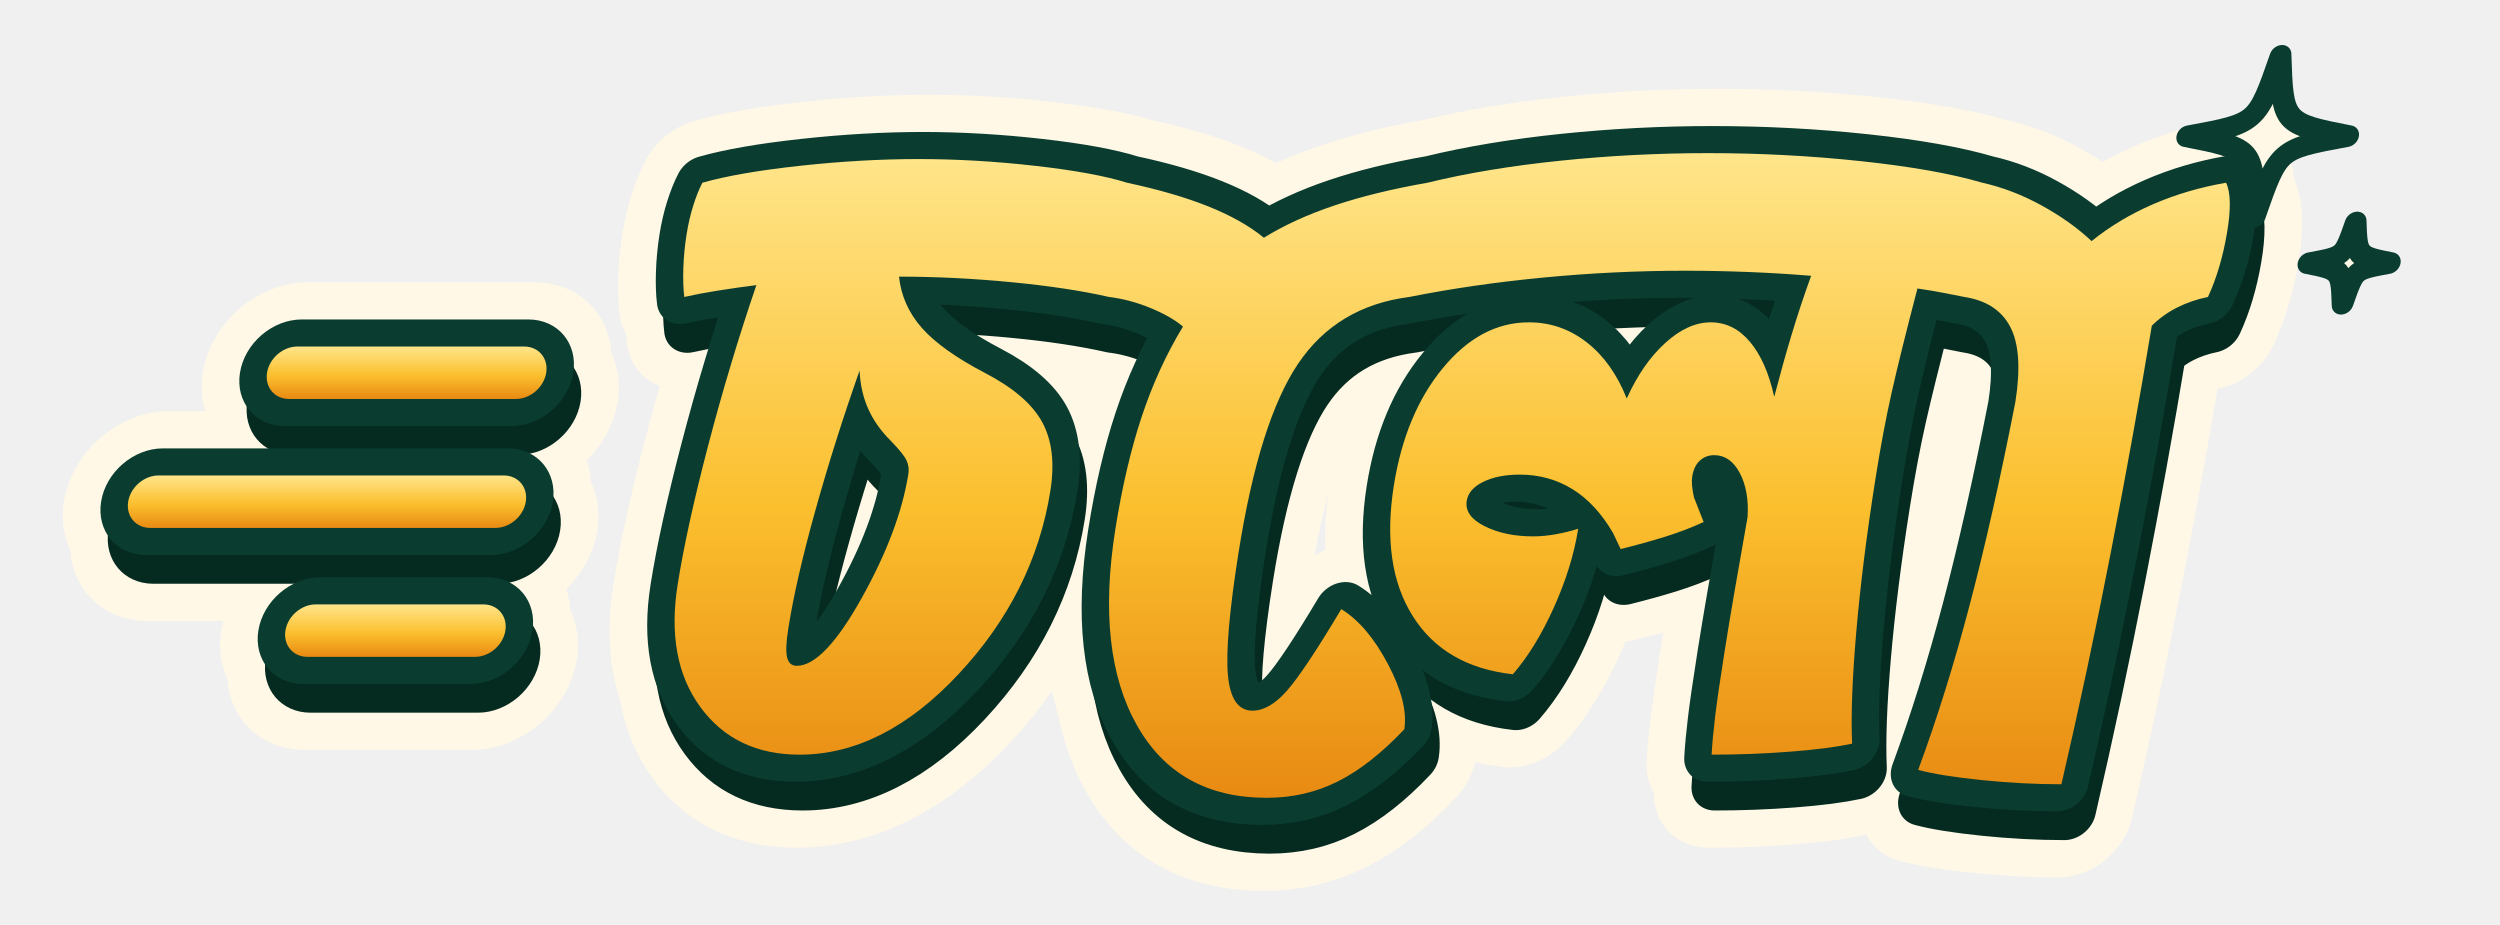
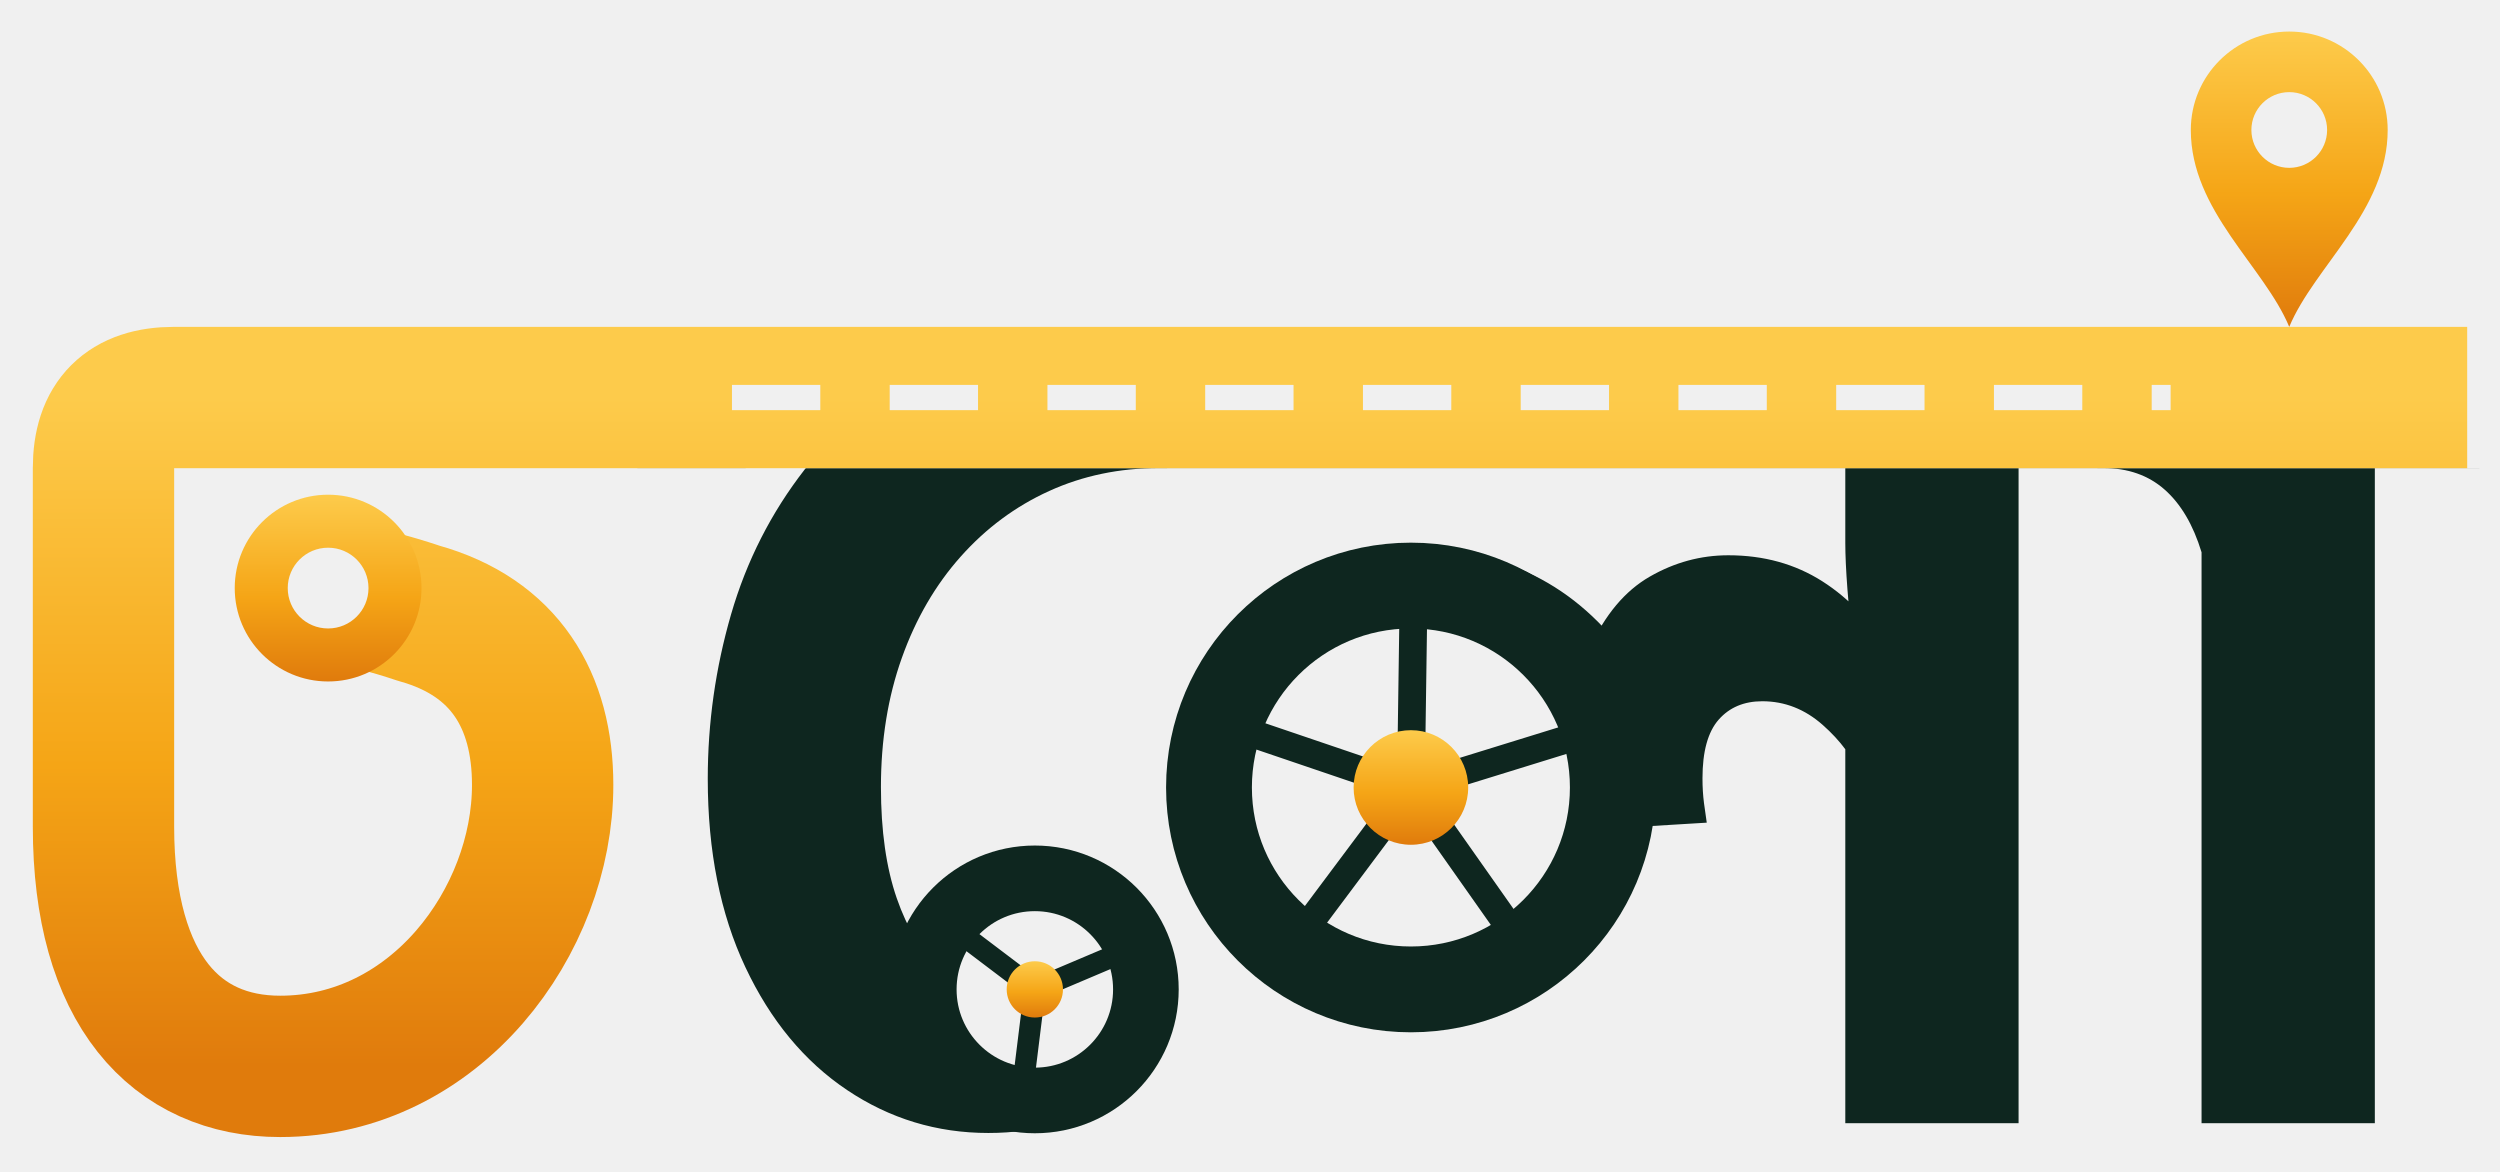
- <svg xmlns="http://www.w3.org/2000/svg" viewBox="-729 -855 2955 1093">
-   <g transform="skewX(-9)">
-     <defs>
-       <linearGradient id="w-gold" x1="0" y1="0" x2="0" y2="1">
-         <stop offset="0" stop-color="#FFE58A" />
-         <stop offset=".55" stop-color="#FBBF2E" />
-         <stop offset="1" stop-color="#E88A12" />
-       </linearGradient>
-       <linearGradient id="w-gloss" x1="0" y1="0" x2="0" y2="1">
-         <stop offset="0" stop-color="#fff" stop-opacity=".55" />
-         <stop offset=".45" stop-color="#fff" stop-opacity="0" />
-       </linearGradient>
-       <g id="w-shape">
-         <path d="M370 -414Q424 -388 446.5 -356.0Q469 -324 469 -275Q469 -154 395.0 -58.5Q321 37 222 37Q146 37 96.0 -19.0Q46 -75 46 -164Q46 -231 56.0 -328.0Q66 -425 83 -518Q60 -515 38.5 -511.5Q17 -508 0 -504Q-4 -518 -6.5 -538.0Q-9 -558 -9 -578Q-9 -596 -6.5 -612.0Q-4 -628 0 -639Q40 -651 112.0 -659.0Q184 -667 251 -667Q318 -667 390.0 -659.0Q462 -651 502 -639Q506 -629 508.5 -612.5Q511 -596 511 -579Q511 -567 509.5 -553.5Q508 -540 502 -504Q452 -515 383.5 -521.5Q315 -528 251 -528H250Q259 -494 286.5 -467.5Q314 -441 370 -414ZM185 -112Q185 -88 189.0 -78.0Q193 -68 202 -68Q234 -68 266.0 -148.0Q298 -228 298 -295Q298 -303 293.5 -310.5Q289 -318 271 -334Q251 -351 238.5 -371.5Q226 -392 221 -417Q205 -335 195.0 -252.5Q185 -170 185 -112ZM932 7Q899 49 863.5 68.5Q828 88 782 88Q677 88 615.0 2.0Q553 -84 553 -229Q553 -304 563.0 -362.0Q573 -420 595 -469Q579 -481 553.0 -491.0Q527 -501 502 -504Q498 -515 495.0 -535.0Q492 -555 492 -575Q492 -596 494.5 -612.0Q497 -628 502 -639Q560 -627 602.5 -611.0Q645 -595 674 -574Q706 -596 751.0 -612.0Q796 -628 857 -639Q862 -627 865.0 -612.0Q868 -597 868 -579Q868 -556 865.0 -535.5Q862 -515 857 -504Q773 -493 738.0 -425.0Q703 -357 703 -202Q703 -98 713.5 -56.5Q724 -15 749 -15Q769 -15 786.0 -38.5Q803 -62 835 -135Q869 -116 900.5 -70.0Q932 -24 932 7ZM1464 24Q1437 30 1392.0 33.5Q1347 37 1300 37Q1298 18 1297.0 -8.5Q1296 -35 1296 -85Q1296 -118 1296.5 -154.0Q1297 -190 1298 -244Q1295 -275 1280.5 -296.0Q1266 -317 1247 -317Q1237 -317 1231.0 -310.5Q1225 -304 1225 -292Q1225 -287 1226.5 -281.0Q1228 -275 1231 -267L1247 -238Q1227 -228 1204.0 -220.5Q1181 -213 1154 -206L1142 -225Q1116 -260 1085.5 -277.0Q1055 -294 1021 -294Q995 -294 979.0 -285.5Q963 -277 963 -263Q963 -245 989.0 -233.0Q1015 -221 1048 -221Q1061 -221 1074.5 -223.5Q1088 -226 1100 -230Q1100 -185 1086.0 -137.0Q1072 -89 1050 -58Q968 -67 921.0 -126.5Q874 -186 874 -281Q874 -366 910.0 -420.0Q946 -474 1003 -474Q1041 -474 1075.0 -450.5Q1109 -427 1133 -384Q1145 -425 1168.0 -449.5Q1191 -474 1218 -474Q1245 -474 1268.0 -451.0Q1291 -428 1307 -386Q1311 -425 1316.0 -460.0Q1321 -495 1328 -529Q1291 -532 1253.0 -533.5Q1215 -535 1178 -535Q1095 -535 1012.5 -527.0Q930 -519 857 -504Q852 -518 849.0 -539.5Q846 -561 846 -581Q846 -600 849.0 -615.0Q852 -630 857 -639Q924 -656 1009.5 -665.0Q1095 -674 1183 -674Q1275 -674 1365.5 -664.5Q1456 -655 1513 -639Q1517 -630 1519.5 -614.0Q1522 -598 1522 -578Q1522 -558 1519.5 -538.5Q1517 -519 1513 -504Q1502 -506 1489.5 -508.5Q1477 -511 1456 -514Q1448 -436 1445.0 -391.0Q1442 -346 1442 -290Q1442 -191 1448.0 -108.0Q1454 -25 1464 24ZM1740 -470Q1739 -340 1734.0 -202.5Q1729 -65 1719 72Q1673 72 1623.5 67.0Q1574 62 1547 55Q1566 -35 1577.0 -140.0Q1588 -245 1593 -380Q1593 -439 1573.0 -468.5Q1553 -498 1513 -504Q1503 -529 1502.5 -576.0Q1502 -623 1513 -639Q1550 -631 1587.5 -612.0Q1625 -593 1653 -570Q1681 -596 1718.5 -613.5Q1756 -631 1801 -639Q1812 -622 1811.5 -579.5Q1811 -537 1801 -504Q1782 -500 1766.5 -491.5Q1751 -483 1740 -470Z" />
-         <rect x="-479" y="-445.4" width="330" height="62" rx="31" />
-         <rect x="-619" y="-293" width="470" height="62" rx="31" />
-         <rect x="-409" y="-140.6" width="260" height="62" rx="31" />
+ <svg xmlns="http://www.w3.org/2000/svg" viewBox="40 -890 1981 928" color="#0E261F">
+   <defs>
+     <linearGradient id="w-gold" x1="0" y1="0" x2="0" y2="1">
+       <stop offset="0" stop-color="#FDCB4B" />
+       <stop offset=".55" stop-color="#F5A516" />
+       <stop offset="1" stop-color="#E07B0C" />
+     </linearGradient>
+     <mask id="w-cut" maskUnits="userSpaceOnUse" x="-200" y="-1000" width="2600" height="1200">
+       <rect x="-200" y="-519" width="2600" height="700" fill="#fff" />
+       <g fill="#000">
+         <circle cx="860" cy="-106" r="111" />
+         <circle cx="1158" cy="-266" r="191" />
      </g>
-       <clipPath id="w-clip">
-         <use href="#w-shape" />
-       </clipPath>
-     </defs>
-     <g stroke-linejoin="round" stroke-linecap="round">
-       <use href="#w-shape" fill="#FFF8E7" stroke="#FFF8E7" stroke-width="152" />
-       <use href="#w-shape" transform="translate(14 34)" fill="#FFF8E7" stroke="#FFF8E7" stroke-width="152" />
-       <use href="#w-shape" transform="translate(14 34)" fill="#052A20" stroke="#052A20" stroke-width="64" />
-       <use href="#w-shape" fill="#0A3D30" stroke="#0A3D30" stroke-width="64" />
-       <use href="#w-shape" fill="url(#w-gold)" />
-       <rect clip-path="url(#w-clip)" x="-2000" y="-900" width="6000" height="1400" fill="url(#w-gloss)" />
-       <path d="M1841.5 -789C1856.7 -709.2 1856.7 -709.2 1936.5 -694C1856.7 -678.8 1856.7 -678.8 1841.5 -599C1826.3 -678.8 1826.3 -678.8 1746.5 -694C1826.3 -709.2 1826.3 -709.2 1841.5 -789Z" fill="#FFF8E7" stroke="#0A3D30" stroke-width="25.6" />
-       <path d="M1961.5 -592C1969.2 -551.68 1969.2 -551.68 2009.5 -544C1969.2 -536.32 1969.2 -536.32 1961.5 -496C1953.8 -536.32 1953.8 -536.32 1913.5 -544C1953.8 -551.68 1953.8 -551.68 1961.5 -592Z" fill="#FFF8E7" stroke="#0A3D30" stroke-width="25.6" />
-     </g>
+     </mask>
+     <mask id="w-road" maskUnits="userSpaceOnUse" x="-200" y="-1000" width="2600" height="1200">
+       <rect x="-200" y="-1000" width="2600" height="1200" fill="#fff" />
+       <path d="M 620 -575 H 1760" stroke="#000" stroke-width="20" stroke-dasharray="70 55" />
+     </mask>
+   </defs>
+   <g fill="currentColor" mask="url(#w-cut)">
+     <path d="M545.0 -519.114V-631.011H962.818V-519.114L715.841 -523.114Q699.228 -521.114 678.921 -520.114Q658.614 -519.114 627.069 -519.114ZM823.17 7.773Q761.932 7.773 711.193 -26.267Q660.455 -60.307 630.642 -123.619Q600.83 -186.932 600.83 -272.864Q600.83 -339.398 619.25 -403.011Q637.671 -466.625 677.75 -518.125Q717.83 -569.625 783.307 -600.318Q848.784 -631.011 942.897 -631.011H964.818V-519.114H958.511Q911.352 -519.114 871.352 -500.926Q831.352 -482.739 801.278 -448.977Q771.204 -415.216 754.63 -368.727Q738.056 -322.239 738.056 -266.329Q738.056 -214.42 750.591 -178.233Q763.125 -142.045 784.505 -123.199Q805.886 -104.352 832.966 -104.352Q862.125 -104.352 879.471 -108.312Q896.818 -112.272 914.659 -121.113L863.352 -32.023Q839.193 -32.023 817.608 -42.256Q796.023 -52.488 783.017 -71.801Q770.011 -91.113 770.011 -118.352Q770.011 -152.204 795.75 -176.324Q821.488 -200.443 860.034 -200.443Q907.045 -200.443 930.744 -172.397Q954.443 -144.352 954.443 -105.648Q954.443 -52.477 918.392 -22.352Q882.341 7.773 823.17 7.773Z" />
+     <path d="M1502.216 0.0V-318.761H1514.761L1514.455 -274.739Q1505.534 -296.807 1484.312 -315.568Q1463.091 -334.33 1436.409 -334.33Q1414.727 -334.33 1401.886 -319.762Q1389.045 -305.193 1389.045 -273.205Q1389.045 -262.818 1390.238 -253.665Q1391.432 -244.512 1392.432 -238.125L1287.227 -231.739Q1277.148 -283.034 1252.193 -311.682Q1227.239 -340.33 1186.864 -340.33Q1164.023 -340.33 1148.375 -330.716Q1132.727 -321.103 1124.846 -304.915Q1116.966 -288.728 1116.966 -266.659Q1116.966 -241.818 1127.966 -226.983Q1138.966 -212.148 1157.693 -206.426Q1176.42 -200.704 1198.488 -200.704L1190.864 -86.478Q1149.227 -86.478 1120.75 -107.137Q1092.273 -127.796 1092.273 -171.125Q1092.273 -206.671 1117.512 -229.83Q1142.75 -252.989 1178.375 -252.989Q1222.159 -252.989 1245.165 -228.057Q1268.17 -203.125 1268.17 -167.273Q1268.17 -127.034 1240.551 -101.296Q1212.932 -75.557 1157.682 -75.557Q1106.057 -75.557 1066.324 -100.176Q1026.591 -124.796 1004.091 -168.301Q981.591 -211.807 981.591 -268.58Q981.591 -327.512 1004.284 -369.25Q1026.977 -410.989 1067.33 -433.494Q1107.682 -456.0 1160.773 -456.0Q1211.625 -456.0 1255.864 -433.841Q1300.102 -411.682 1331.454 -367.057Q1362.807 -322.432 1375.272 -253.728L1281.761 -267.114Q1281.761 -336.977 1299.801 -376.563Q1317.841 -416.148 1347.267 -433.074Q1376.693 -450.0 1409.545 -450.0Q1451.704 -450.0 1484.125 -429.307Q1516.545 -408.614 1536.693 -372.693L1508.682 -378.932Q1505.602 -400.625 1503.909 -423.011Q1502.216 -445.398 1502.216 -459.773V-519.114H945.0V-631.011H1722.341V-519.114H1639.522V0.0Z" />
+     <path d="M2004.636 -631.011V-519.114H1921.818V0.0H1784.512V-452.364Q1774.591 -484.977 1755.25 -502.046Q1735.909 -519.114 1706.534 -519.114H1702.0V-631.011H1721.307Q1749.773 -631.011 1778.04 -601.773Q1806.307 -572.534 1810.296 -514.75H1797.83Q1794.75 -546.08 1792.404 -577.278Q1790.057 -608.477 1790.057 -632.25V-702.557H1897.432L1920.818 -631.011Z" />
  </g>
+   <circle cx="860" cy="-106" r="88.0" fill="none" stroke="currentColor" stroke-width="52" />
+   <path d="M874.3 -112.0L920.8 -131.7M858.1 -90.6L851.9 -40.5M847.6 -115.3L807.3 -145.8" stroke="currentColor" stroke-width="17" stroke-linecap="round" />
+   <circle cx="860" cy="-106" r="22.3" fill="url(#w-gold)" />
+   <circle cx="1158" cy="-266" r="160.0" fill="none" stroke="currentColor" stroke-width="68" />
+   <path d="M1188.1 -275.3L1282.2 -304.4M1176.2 -240.3L1232.9 -159.8M1139.1 -240.8L1080.1 -161.9M1128.2 -276.2L1034.9 -307.9M1158.4 -297.5L1159.8 -396.0" stroke="currentColor" stroke-width="22" stroke-linecap="round" />
+   <circle cx="1158" cy="-266" r="45.4" fill="url(#w-gold)" />
+   <path d="M 338 -414 C 350 -411 360 -408 372 -404 C 440 -385 470 -335 470 -268 C 470 -160 385 -45 262 -45 C 180 -45 122 -105 122 -235 V -519 Q 122 -575 178 -575 H 1995" fill="none" stroke="url(#w-gold)" stroke-width="112" stroke-linejoin="round" mask="url(#w-road)" />
+   <path fill-rule="evenodd" fill="url(#w-gold)" d="M226 -424a74 74 0 1 0 148 0a74 74 0 1 0 -148 0ZM268 -424a32 32 0 1 0 64 0a32 32 0 1 0 -64 0Z" />
+   <path fill-rule="evenodd" fill="url(#w-gold)" d="M1854 -631C1834 -679 1776 -723 1776 -787A78 78 0 1 1 1932 -787C1932 -723 1874 -679 1854 -631ZM1824 -787a30 30 0 1 0 60 0a30 30 0 1 0 -60 0Z" />
</svg>
